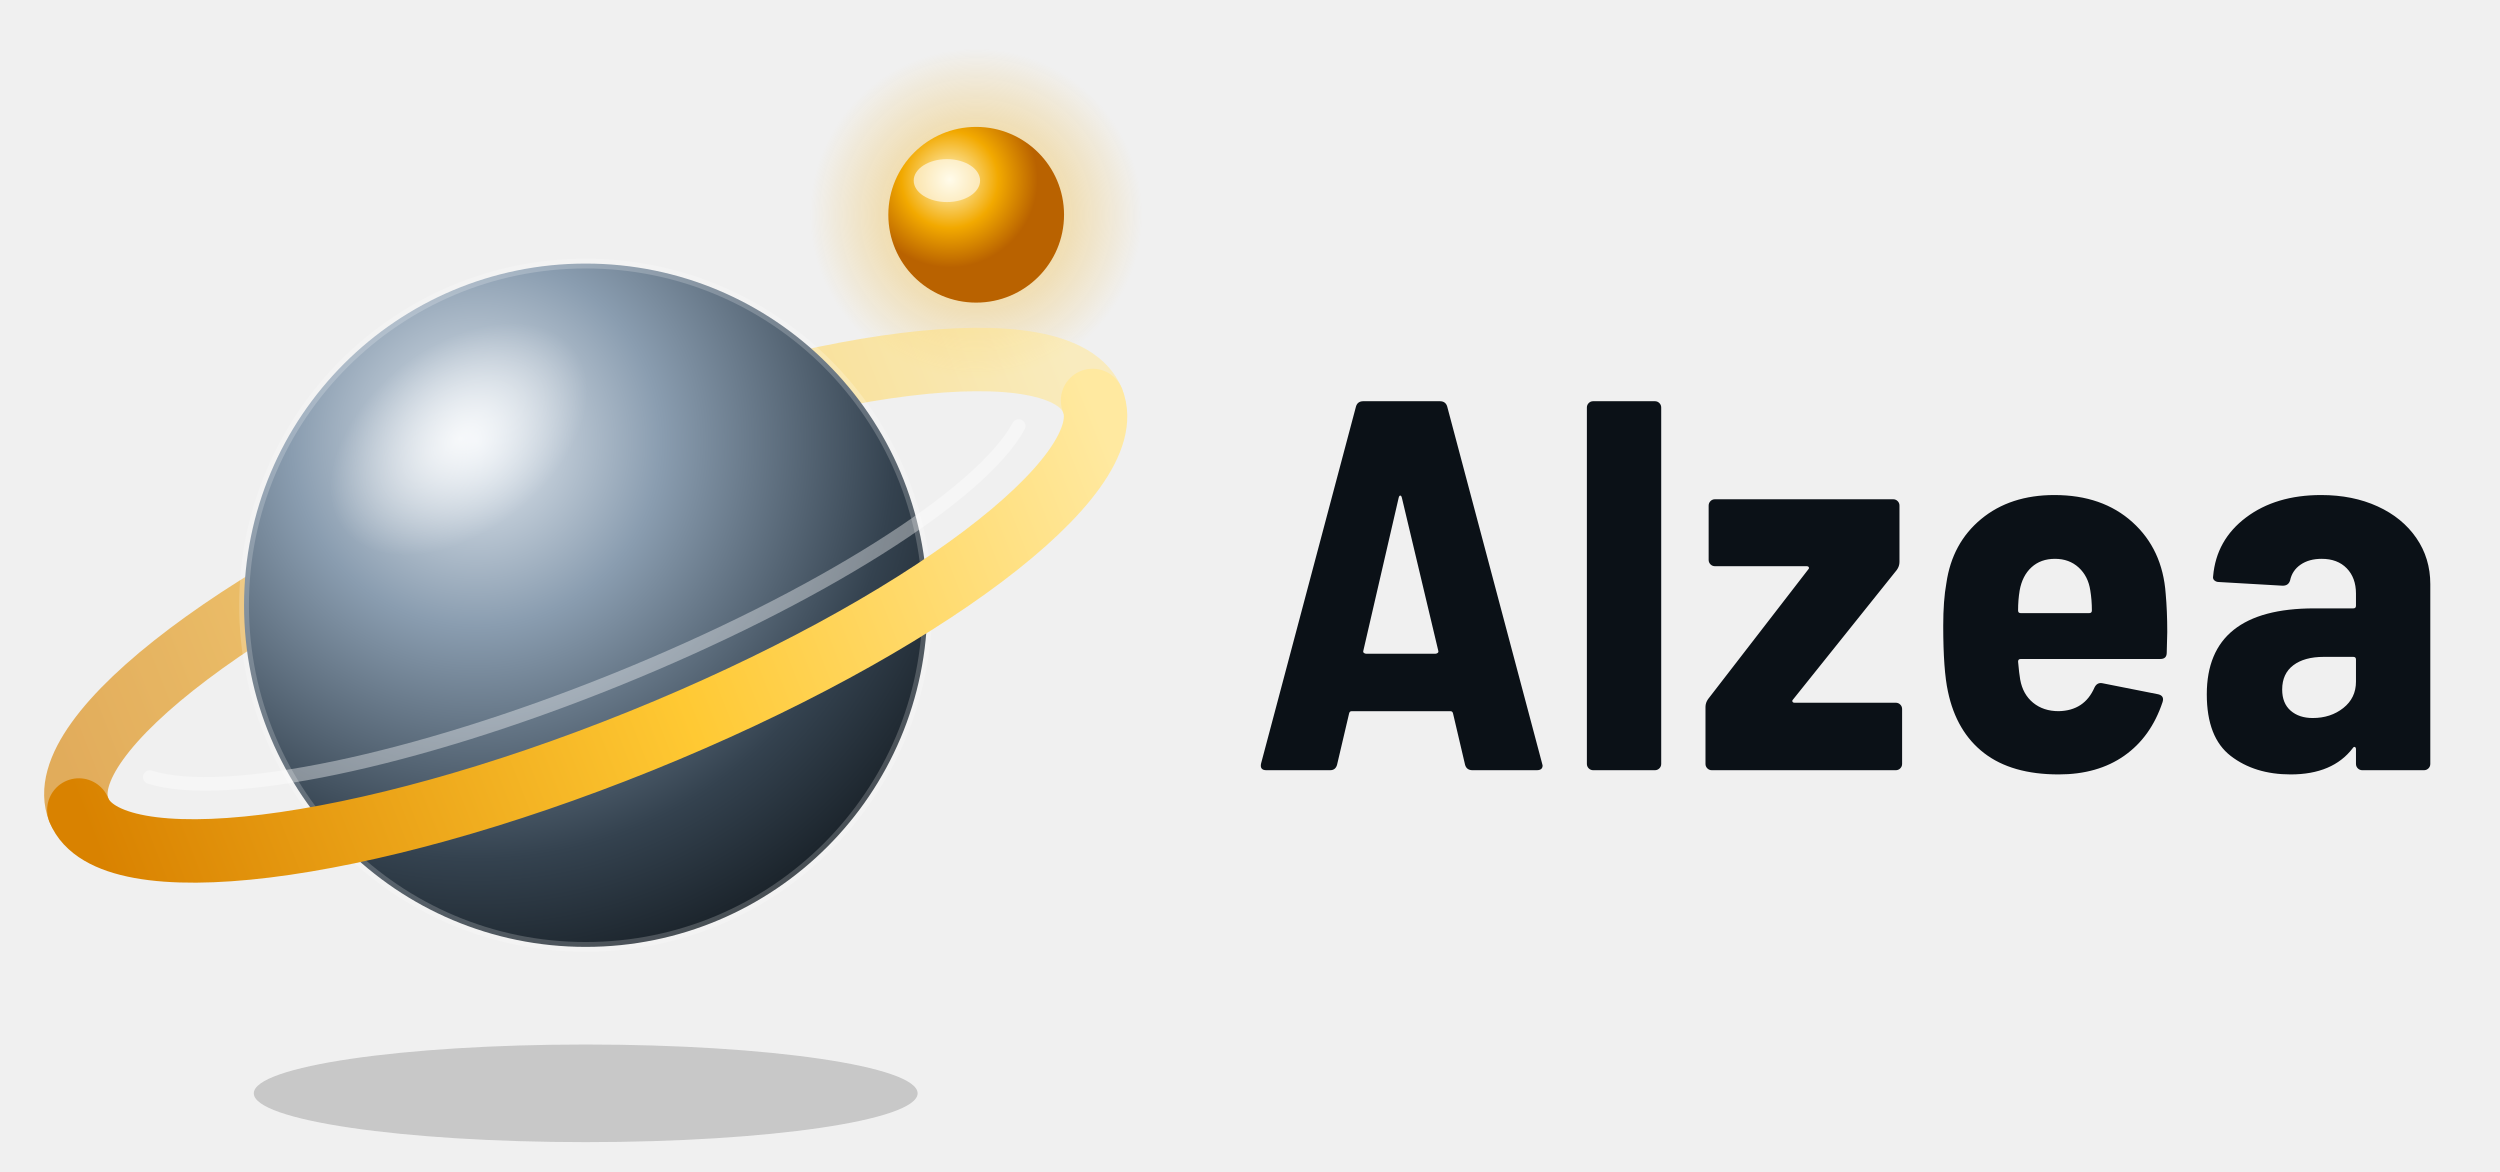
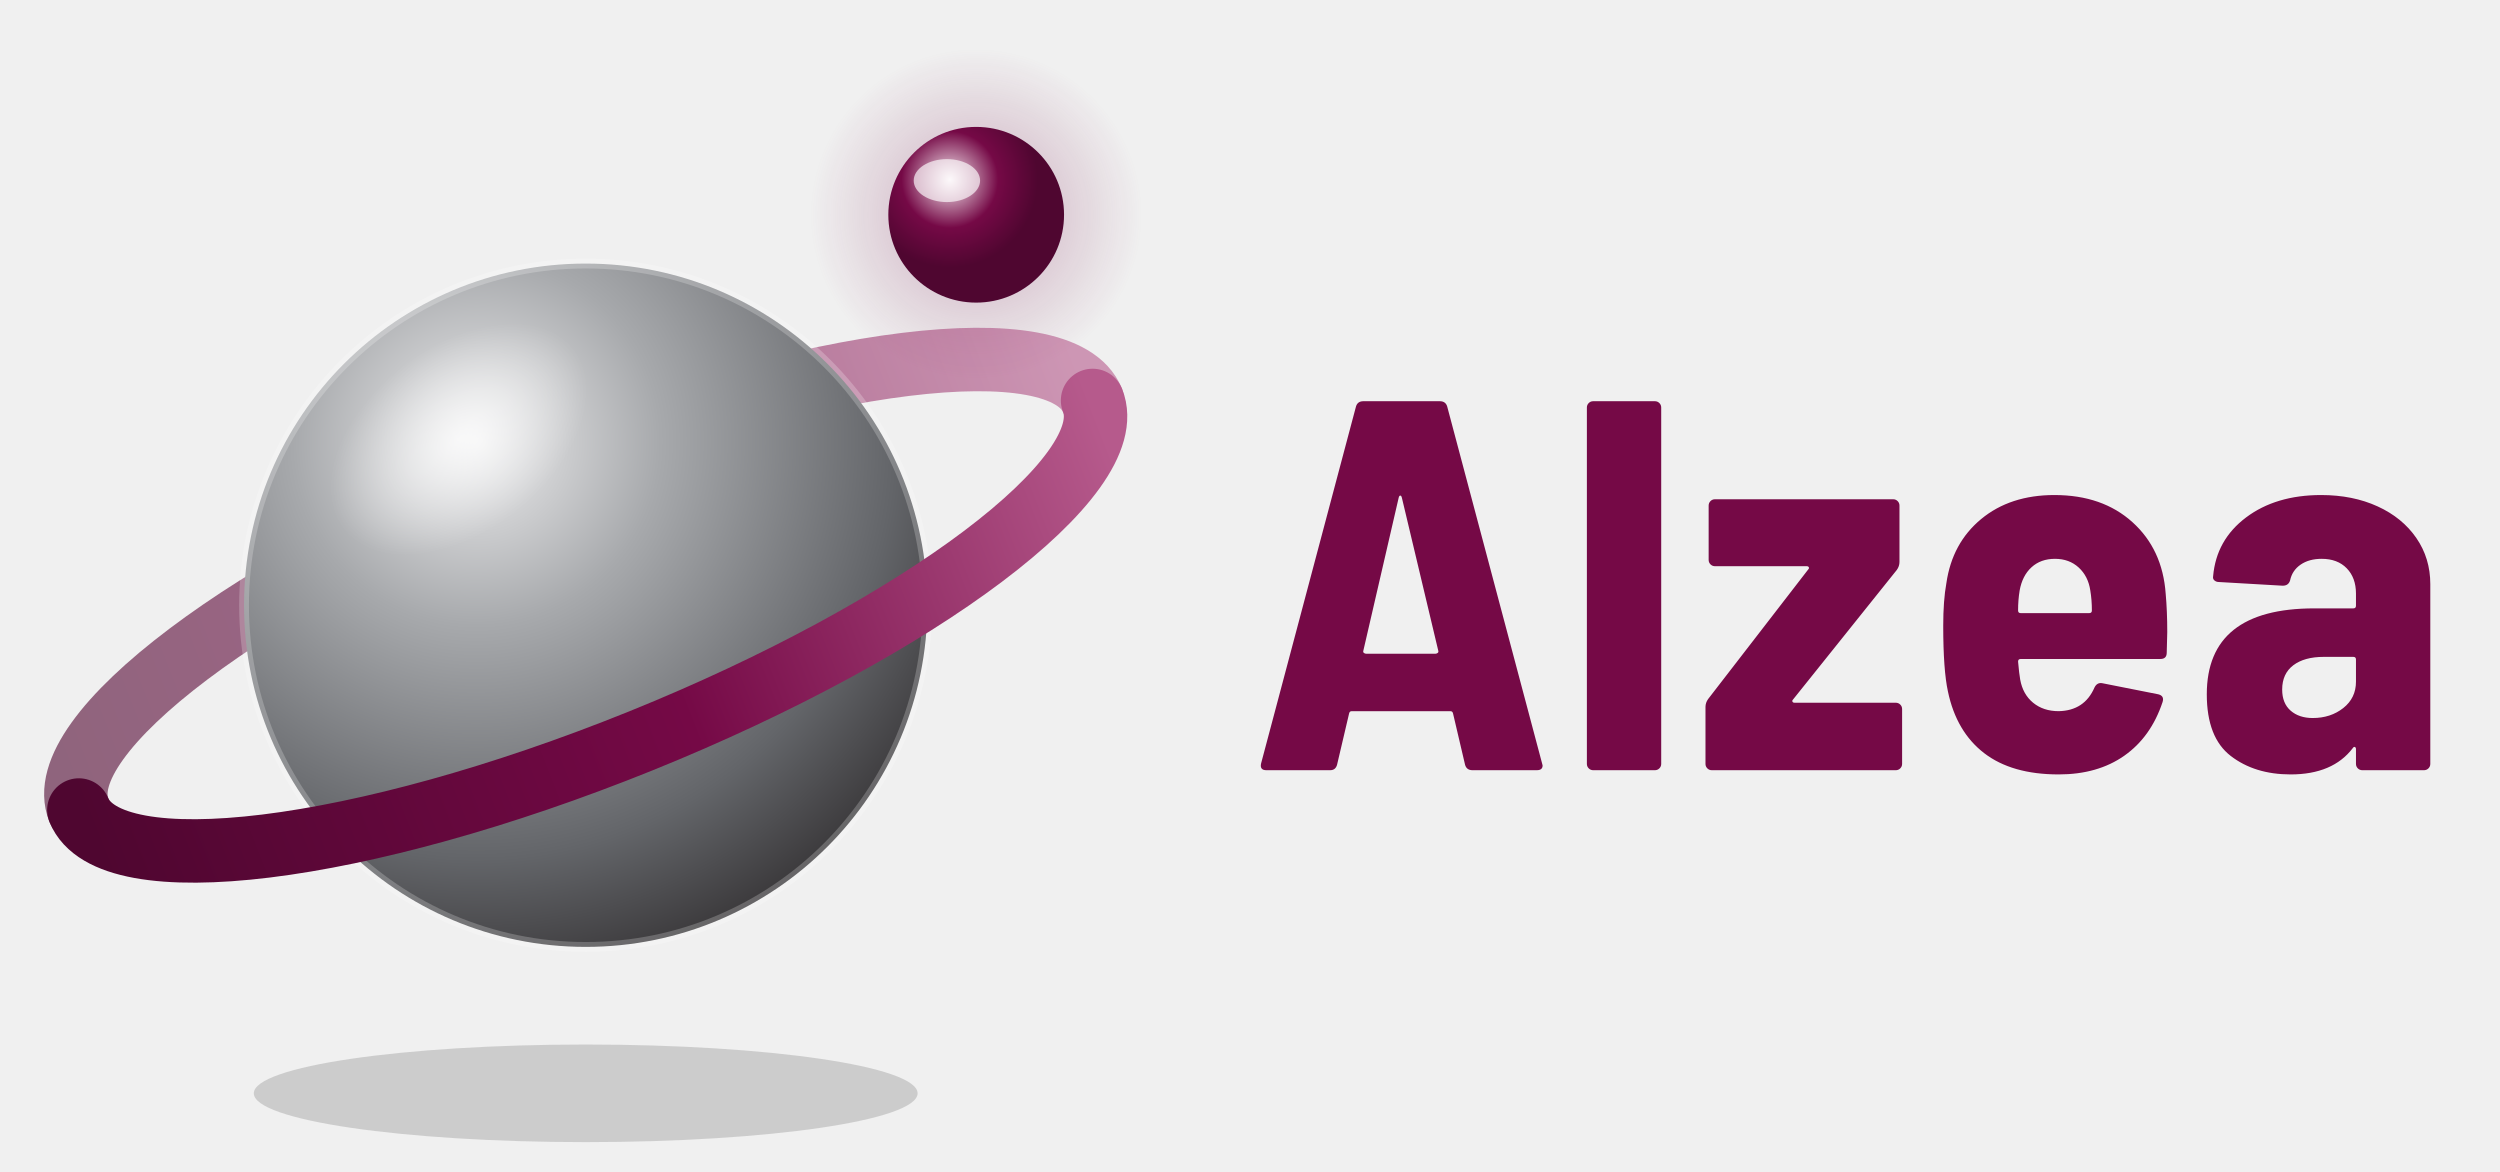
<svg xmlns="http://www.w3.org/2000/svg" viewBox="0 0 256.1 120" role="img" aria-label="Alzea">
  <defs>
    <radialGradient id="h-s" cx=".34" cy=".26" r=".9">
-       <stop offset="0" stop-color="#E3EAF1" />
-       <stop offset=".3" stop-color="#8A9DB0" />
-       <stop offset=".68" stop-color="#34424F" />
-       <stop offset="1" stop-color="#0B1014" />
+       <stop offset="0" stop-color="#EEEEEF" />
+       <stop offset=".3" stop-color="#A7A9AC" />
+       <stop offset=".68" stop-color="#636569" />
+       <stop offset="1" stop-color="#231F20" />
    </radialGradient>
-     <radialGradient id="h-h" cx=".5" cy=".5">
-       <stop offset="0" stop-color="#fff" stop-opacity=".75" />
+     <radialGradient id="h-h">
+       <stop offset="0" stop-color="#fff" stop-opacity="0.7" />
      <stop offset="1" stop-color="#fff" stop-opacity="0" />
    </radialGradient>
    <linearGradient id="h-r" x1="0" y1="0" x2="1" y2="0">
-       <stop offset="0" stop-color="#D98200" />
-       <stop offset=".55" stop-color="#FFC933" />
-       <stop offset="1" stop-color="#FFE9A0" />
+       <stop offset="0" stop-color="#4F0630" />
+       <stop offset=".55" stop-color="#750946" />
+       <stop offset="1" stop-color="#B65A8C" />
    </linearGradient>
    <radialGradient id="h-a" cx=".35" cy=".3">
-       <stop offset="0" stop-color="#FFF6CC" />
-       <stop offset=".55" stop-color="#F2A900" />
-       <stop offset="1" stop-color="#B96200" />
+       <stop offset="0" stop-color="#F7ECF1" />
+       <stop offset=".55" stop-color="#750946" />
+       <stop offset="1" stop-color="#4F0630" />
    </radialGradient>
    <radialGradient id="h-g">
-       <stop offset="0" stop-color="#F2A900" stop-opacity=".55" />
-       <stop offset="1" stop-color="#F2A900" stop-opacity="0" />
+       <stop offset="0" stop-color="#750946" stop-opacity="0.3" />
+       <stop offset="1" stop-color="#750946" stop-opacity="0" />
    </radialGradient>
  </defs>
-   <ellipse cx="60" cy="112" rx="34" ry="5" fill="#000" opacity=".17" />
+   <ellipse cx="60" cy="112" rx="34" ry="5" fill="#000" opacity=".15" />
  <circle cx="100" cy="22" r="17" fill="url(#h-g)" />
  <g transform="rotate(-22 60 62)">
-     <path d="M4 62A56 15 0 0 1 116 62" fill="none" stroke="url(#h-r)" stroke-width="6.5" stroke-linecap="round" opacity=".62" />
+     <path d="M4 62A56 15 0 0 1 116 62" fill="none" stroke="url(#h-r)" stroke-width="6.5" stroke-linecap="round" opacity=".6" />
  </g>
-   <circle cx="60" cy="62" r="35" fill="url(#h-s)" stroke="rgba(255,255,255,.2)" stroke-width="1" />
+   <circle cx="60" cy="62" r="35" fill="url(#h-s)" stroke="rgba(255,255,255,.22)" stroke-width="1" />
  <ellipse cx="47" cy="45" rx="15" ry="9.5" transform="rotate(-38 47 45)" fill="url(#h-h)" />
  <g transform="rotate(-22 60 62)">
    <path d="M4 62A56 15 0 0 0 116 62" fill="none" stroke="url(#h-r)" stroke-width="6.5" stroke-linecap="round" />
-     <path d="M12 64A50 12 0 0 0 108 64" fill="none" stroke="#fff" stroke-opacity=".38" stroke-width="1.4" stroke-linecap="round" transform="translate(0 -2.4)" />
  </g>
  <circle cx="100" cy="22" r="9" fill="url(#h-a)" />
-   <ellipse cx="97" cy="18.5" rx="3.4" ry="2.2" fill="#fff" opacity=".6" />
-   <path d="M150.086 78.36 148.844 73.068Q148.79 72.852 148.574 72.852H138.476Q138.26 72.852 138.206 73.068L136.964 78.36Q136.802 78.9 136.262 78.9H129.728Q129.026 78.9 129.188 78.198L138.908 41.64Q139.07 41.1 139.664 41.1H147.494Q148.088 41.1 148.25 41.64L157.97 78.198L158.024 78.414Q158.024 78.9 157.43 78.9H150.842Q150.248 78.9 150.086 78.36ZM139.934 66.966H147.062Q147.17 66.966 147.278 66.885Q147.386 66.804 147.332 66.642L143.606 50.982Q143.552 50.766 143.444 50.766Q143.336 50.766 143.282 50.982L139.664 66.642Q139.61 66.804 139.718 66.885Q139.826 66.966 139.934 66.966ZM162.56 78.252V41.748Q162.56 41.478 162.749 41.289Q162.938 41.1 163.208 41.1H169.526Q169.796 41.1 169.985 41.289Q170.174 41.478 170.174 41.748V78.252Q170.174 78.522 169.985 78.711Q169.796 78.9 169.526 78.9H163.208Q162.938 78.9 162.749 78.711Q162.56 78.522 162.56 78.252ZM174.71 78.252V72.42Q174.71 71.988 174.98 71.61L185.24 58.326Q185.348 58.218 185.294 58.11Q185.24 58.002 185.078 58.002H175.682Q175.412 58.002 175.223 57.813Q175.034 57.624 175.034 57.354V51.792Q175.034 51.522 175.223 51.333Q175.412 51.144 175.682 51.144H193.934Q194.204 51.144 194.393 51.333Q194.582 51.522 194.582 51.792V57.57Q194.582 58.002 194.312 58.38L183.674 71.664Q183.566 71.772 183.62 71.88Q183.674 71.988 183.836 71.988H194.204Q194.474 71.988 194.663 72.177Q194.852 72.366 194.852 72.636V78.252Q194.852 78.522 194.663 78.711Q194.474 78.9 194.204 78.9H175.358Q175.088 78.9 174.899 78.711Q174.71 78.522 174.71 78.252ZM222.014 64.752 221.96 66.858Q221.96 67.506 221.312 67.506H207.002Q206.732 67.506 206.732 67.776Q206.84 69.018 206.948 69.612Q207.218 71.124 208.271 71.988Q209.324 72.852 210.89 72.852Q213.536 72.798 214.562 70.422Q214.832 69.882 215.372 69.99L221.096 71.124Q221.744 71.286 221.528 71.934Q220.34 75.498 217.613 77.415Q214.886 79.332 210.89 79.332Q206.084 79.332 203.249 77.145Q200.414 74.958 199.55 70.854Q199.064 68.64 199.064 64.104Q199.064 61.512 199.388 59.73Q199.982 55.626 202.952 53.169Q205.922 50.712 210.458 50.712Q215.372 50.712 218.45 53.493Q221.528 56.274 221.852 60.81Q222.014 62.592 222.014 64.752ZM206.894 60.486Q206.732 61.458 206.732 62.538Q206.732 62.808 207.002 62.808H214.022Q214.292 62.808 214.292 62.538Q214.292 61.458 214.13 60.486Q213.914 59.028 212.942 58.137Q211.97 57.246 210.512 57.246Q209.054 57.246 208.109 58.11Q207.164 58.974 206.894 60.486ZM248.96 59.838V78.252Q248.96 78.522 248.771 78.711Q248.582 78.9 248.312 78.9H241.994Q241.724 78.9 241.535 78.711Q241.346 78.522 241.346 78.252V76.74Q241.346 76.578 241.238 76.524Q241.13 76.47 241.022 76.632Q238.97 79.332 234.65 79.332Q230.978 79.332 228.521 77.442Q226.064 75.552 226.064 71.124Q226.064 62.322 237.08 62.322H241.076Q241.346 62.322 241.346 62.052V60.81Q241.346 59.19 240.401 58.218Q239.456 57.246 237.836 57.246Q236.54 57.246 235.676 57.84Q234.812 58.434 234.596 59.46Q234.434 60 233.84 60L227.306 59.622Q227.036 59.622 226.847 59.46Q226.658 59.298 226.712 59.028Q227.036 55.302 230.087 53.007Q233.138 50.712 237.782 50.712Q241.022 50.712 243.56 51.873Q246.098 53.034 247.529 55.113Q248.96 57.192 248.96 59.838ZM241.346 69.828V67.56Q241.346 67.29 241.076 67.29H238.052Q236.054 67.29 234.92 68.154Q233.786 69.018 233.786 70.638Q233.786 72.042 234.65 72.798Q235.514 73.554 236.918 73.554Q238.754 73.554 240.05 72.528Q241.346 71.502 241.346 69.828Z" fill="#0B1117" />
+   <ellipse cx="97" cy="18.5" rx="3.4" ry="2.2" fill="#fff" opacity=".65" />
+   <path d="M150.086 78.36 148.844 73.068Q148.79 72.852 148.574 72.852H138.476Q138.26 72.852 138.206 73.068L136.964 78.36Q136.802 78.9 136.262 78.9H129.728Q129.026 78.9 129.188 78.198L138.908 41.64Q139.07 41.1 139.664 41.1H147.494Q148.088 41.1 148.25 41.64L157.97 78.198L158.024 78.414Q158.024 78.9 157.43 78.9H150.842Q150.248 78.9 150.086 78.36ZM139.934 66.966H147.062Q147.17 66.966 147.278 66.885Q147.386 66.804 147.332 66.642L143.606 50.982Q143.552 50.766 143.444 50.766Q143.336 50.766 143.282 50.982L139.664 66.642Q139.61 66.804 139.718 66.885Q139.826 66.966 139.934 66.966ZM162.56 78.252V41.748Q162.56 41.478 162.749 41.289Q162.938 41.1 163.208 41.1H169.526Q169.796 41.1 169.985 41.289Q170.174 41.478 170.174 41.748V78.252Q170.174 78.522 169.985 78.711Q169.796 78.9 169.526 78.9H163.208Q162.938 78.9 162.749 78.711Q162.56 78.522 162.56 78.252ZM174.71 78.252V72.42Q174.71 71.988 174.98 71.61L185.24 58.326Q185.348 58.218 185.294 58.11Q185.24 58.002 185.078 58.002H175.682Q175.412 58.002 175.223 57.813Q175.034 57.624 175.034 57.354V51.792Q175.034 51.522 175.223 51.333Q175.412 51.144 175.682 51.144H193.934Q194.204 51.144 194.393 51.333Q194.582 51.522 194.582 51.792V57.57Q194.582 58.002 194.312 58.38L183.674 71.664Q183.566 71.772 183.62 71.88Q183.674 71.988 183.836 71.988H194.204Q194.474 71.988 194.663 72.177Q194.852 72.366 194.852 72.636V78.252Q194.852 78.522 194.663 78.711Q194.474 78.9 194.204 78.9H175.358Q175.088 78.9 174.899 78.711Q174.71 78.522 174.71 78.252ZM222.014 64.752 221.96 66.858Q221.96 67.506 221.312 67.506H207.002Q206.732 67.506 206.732 67.776Q206.84 69.018 206.948 69.612Q207.218 71.124 208.271 71.988Q209.324 72.852 210.89 72.852Q213.536 72.798 214.562 70.422Q214.832 69.882 215.372 69.99L221.096 71.124Q221.744 71.286 221.528 71.934Q220.34 75.498 217.613 77.415Q214.886 79.332 210.89 79.332Q206.084 79.332 203.249 77.145Q200.414 74.958 199.55 70.854Q199.064 68.64 199.064 64.104Q199.064 61.512 199.388 59.73Q199.982 55.626 202.952 53.169Q205.922 50.712 210.458 50.712Q215.372 50.712 218.45 53.493Q221.528 56.274 221.852 60.81Q222.014 62.592 222.014 64.752ZM206.894 60.486Q206.732 61.458 206.732 62.538Q206.732 62.808 207.002 62.808H214.022Q214.292 62.808 214.292 62.538Q214.292 61.458 214.13 60.486Q213.914 59.028 212.942 58.137Q211.97 57.246 210.512 57.246Q209.054 57.246 208.109 58.11Q207.164 58.974 206.894 60.486ZM248.96 59.838V78.252Q248.96 78.522 248.771 78.711Q248.582 78.9 248.312 78.9H241.994Q241.724 78.9 241.535 78.711Q241.346 78.522 241.346 78.252V76.74Q241.346 76.578 241.238 76.524Q241.13 76.47 241.022 76.632Q238.97 79.332 234.65 79.332Q230.978 79.332 228.521 77.442Q226.064 75.552 226.064 71.124Q226.064 62.322 237.08 62.322H241.076Q241.346 62.322 241.346 62.052V60.81Q241.346 59.19 240.401 58.218Q239.456 57.246 237.836 57.246Q236.54 57.246 235.676 57.84Q234.812 58.434 234.596 59.46Q234.434 60 233.84 60L227.306 59.622Q227.036 59.622 226.847 59.46Q226.658 59.298 226.712 59.028Q227.036 55.302 230.087 53.007Q233.138 50.712 237.782 50.712Q241.022 50.712 243.56 51.873Q246.098 53.034 247.529 55.113Q248.96 57.192 248.96 59.838ZM241.346 69.828V67.56Q241.346 67.29 241.076 67.29H238.052Q236.054 67.29 234.92 68.154Q233.786 69.018 233.786 70.638Q233.786 72.042 234.65 72.798Q235.514 73.554 236.918 73.554Q238.754 73.554 240.05 72.528Q241.346 71.502 241.346 69.828Z" fill="#750946" />
</svg>
